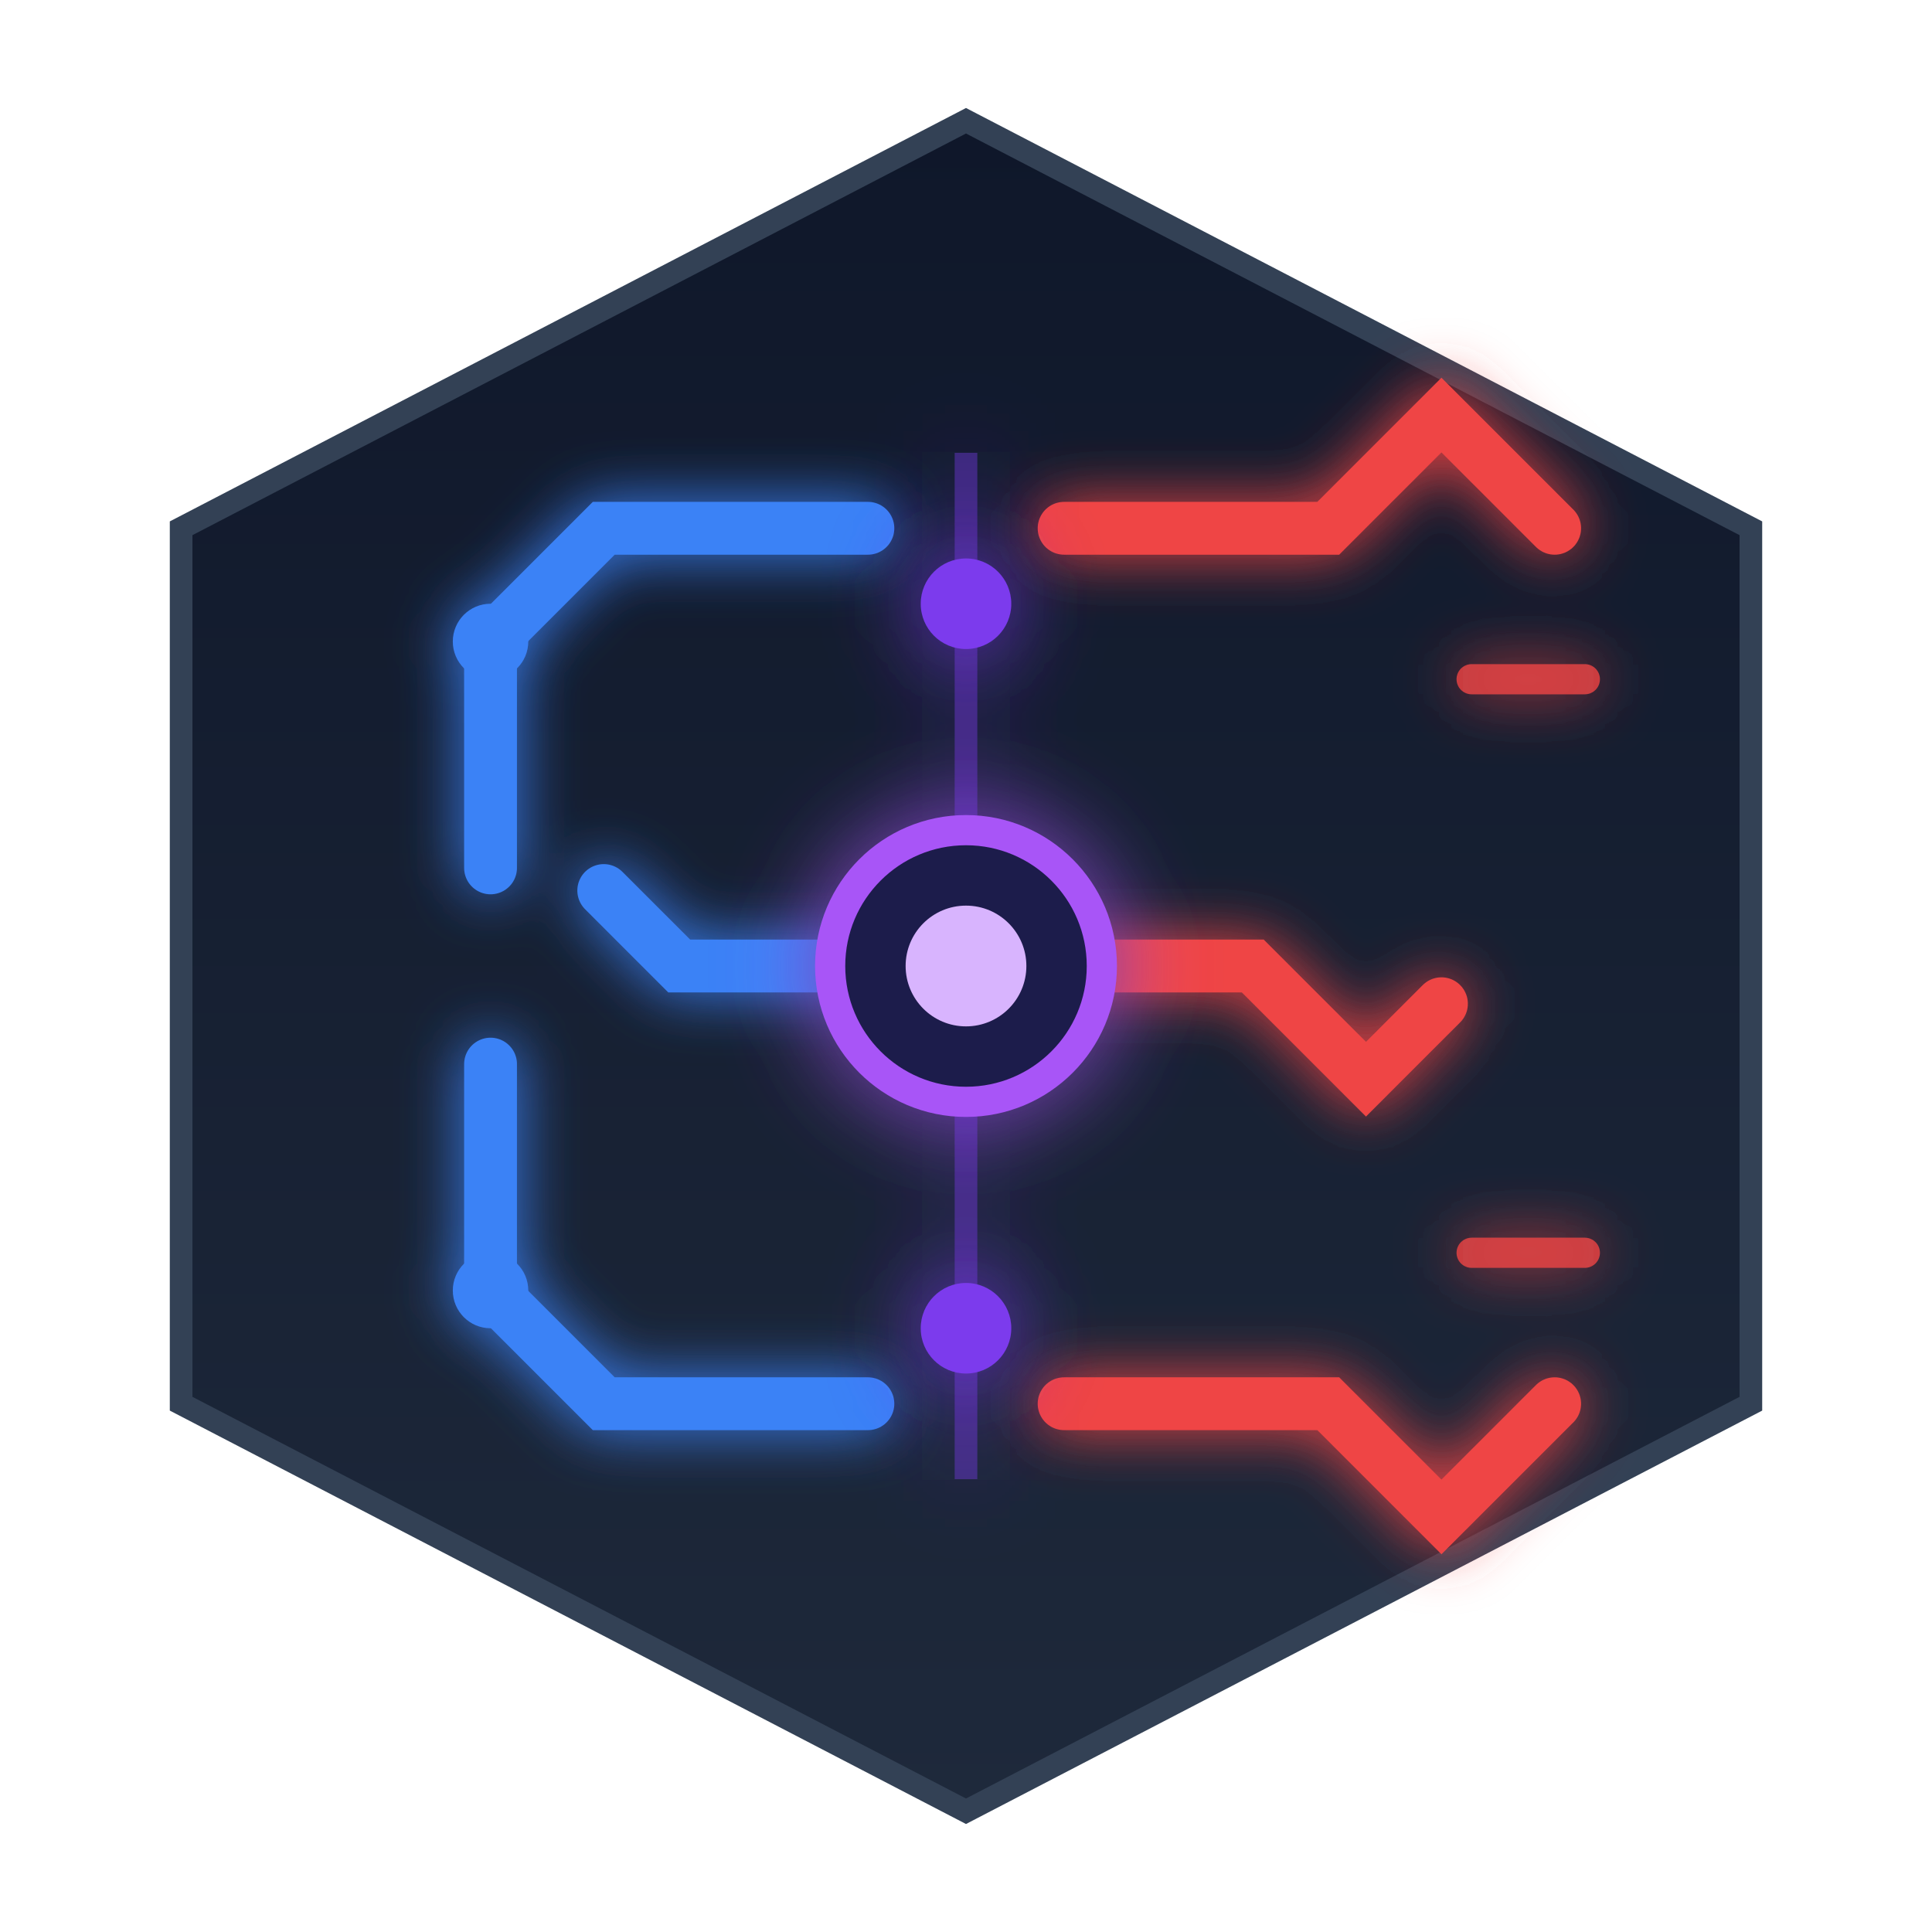
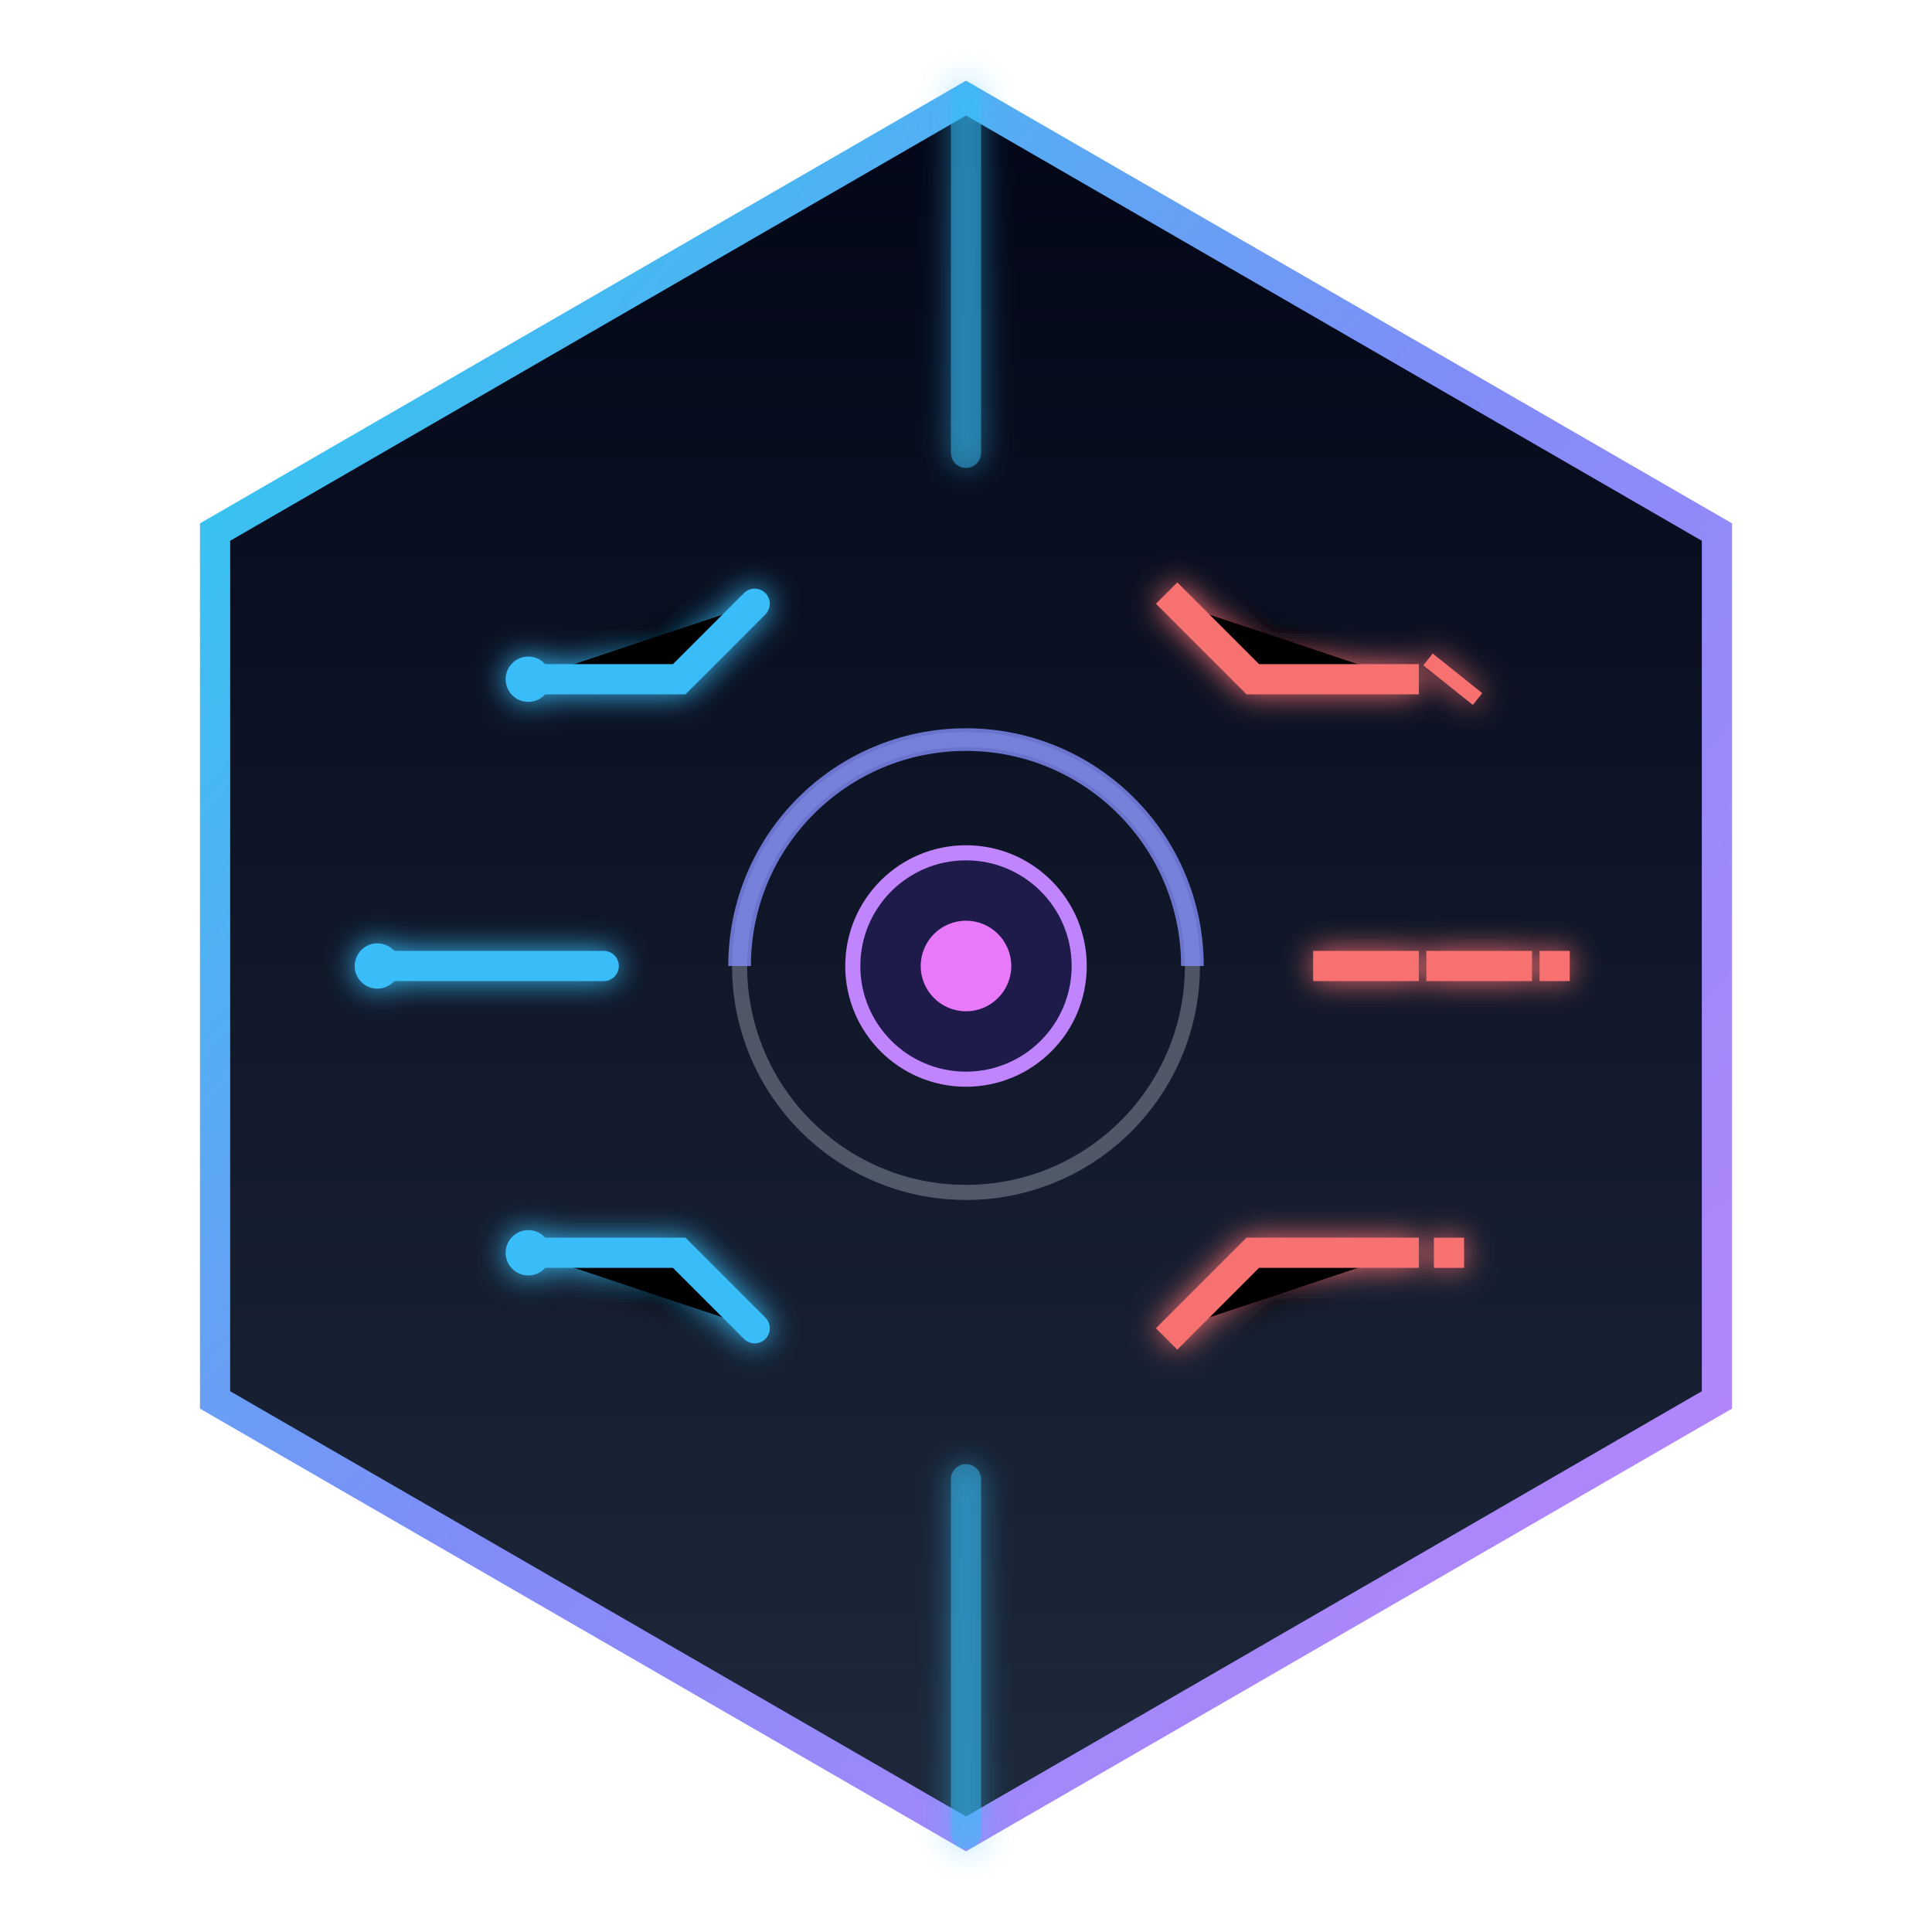
<svg xmlns="http://www.w3.org/2000/svg" viewBox="0 0 512 512" width="512" height="512">
  <defs>
-     <linearGradient id="shieldGrad" x1="0%" y1="0%" x2="0%" y2="100%">
-       <stop offset="0%" style="stop-color:#0f172a" />
+     <linearGradient id="bgGrad" x1="50%" y1="0%" x2="50%" y2="100%">
+       <stop offset="0%" style="stop-color:#020617" />
      <stop offset="100%" style="stop-color:#1e293b" />
    </linearGradient>
-     <filter id="blueGlow" x="-50%" y="-50%" width="200%" height="200%">
-       <feGaussianBlur stdDeviation="8" result="blur" />
+     <linearGradient id="rimGrad" x1="0%" y1="0%" x2="100%" y2="100%">
+       <stop offset="0%" style="stop-color:#22d3ee" />
+       <stop offset="50%" style="stop-color:#818cf8" />
+       <stop offset="100%" style="stop-color:#c084fc" />
+     </linearGradient>
+     <filter id="glowBlue" x="-50%" y="-50%" width="200%" height="200%">
+       <feGaussianBlur stdDeviation="4" result="blur" />
      <feComposite in="SourceGraphic" in2="blur" operator="over" />
    </filter>
-     <filter id="redGlow" x="-50%" y="-50%" width="200%" height="200%">
-       <feGaussianBlur stdDeviation="8" result="blur" />
-       <feComposite in="SourceGraphic" in2="blur" operator="over" />
-     </filter>
-     <filter id="coreGlow" x="-50%" y="-50%" width="200%" height="200%">
-       <feGaussianBlur stdDeviation="12" result="blur" />
+     <filter id="glowRed" x="-50%" y="-50%" width="200%" height="200%">
+       <feGaussianBlur stdDeviation="4" result="blur" />
      <feComposite in="SourceGraphic" in2="blur" operator="over" />
    </filter>
  </defs>
-   <path d="M256 32 L464 140 V372 L256 480 L48 372 V140 Z" fill="url(#shieldGrad)" stroke="#334155" stroke-width="6" />
-   <g filter="url(#blueGlow)" stroke="#3b82f6" stroke-width="14" stroke-linecap="round" fill="none">
-     <path d="M230 140 L160 140 L130 170 V230" />
-     <path d="M230 372 L160 372 L130 342 V282" />
-     <path d="M230 256 L180 256 L160 236" />
-     <circle cx="130" cy="170" r="10" fill="#3b82f6" stroke="none" />
-     <circle cx="130" cy="342" r="10" fill="#3b82f6" stroke="none" />
+   <path d="M256 26 L455 141 L455 371 L256 486 L57 371 L57 141 Z" fill="url(#bgGrad)" stroke="url(#rimGrad)" stroke-width="8" />
+   <g stroke="#38bdf8" stroke-width="8" stroke-linecap="round" filter="url(#glowBlue)">
+     <path d="M256 120 L256 26" opacity="0.5" />
+     <path d="M256 392 L256 486" opacity="0.5" />
+     <path d="M140 180 L180 180 L200 160" />
+     <circle cx="140" cy="180" r="6" fill="#38bdf8" stroke="none" />
+     <path d="M100 256 L160 256" />
+     <circle cx="100" cy="256" r="6" fill="#38bdf8" stroke="none" />
+     <path d="M140 332 L180 332 L200 352" />
+     <circle cx="140" cy="332" r="6" fill="#38bdf8" stroke="none" />
  </g>
-   <g filter="url(#redGlow)" stroke="#ef4444" stroke-width="14" stroke-linecap="round" fill="none">
-     <path d="M282 140 L352 140 L382 110 L412 140" />
-     <path d="M282 372 L352 372 L382 402 L412 372" />
-     <path d="M282 256 L332 256 L362 286 L382 266" />
-     <path d="M390 180 L420 180" stroke-width="8" opacity="0.8" />
-     <path d="M390 332 L420 332" stroke-width="8" opacity="0.8" />
+   <g stroke="#f87171" stroke-width="8" stroke-linecap="square" filter="url(#glowRed)">
+     <path d="M312 160 L332 180 L372 180" />
+     <path d="M380 176 L390 184" stroke-width="4" />
+     <path d="M352 256 L412 256" stroke-dasharray="20 10" />
+     <path d="M312 352 L332 332 L372 332" />
+     <rect x="380" y="328" width="8" height="8" fill="#f87171" stroke="none" />
  </g>
-   <g filter="url(#coreGlow)">
-     <path d="M256 120 V392" stroke="#7c3aed" stroke-width="6" stroke-opacity="0.4" />
-     <circle cx="256" cy="256" r="36" fill="#1e1b4b" stroke="#a855f7" stroke-width="8" />
-     <circle cx="256" cy="256" r="16" fill="#d8b4fe" />
-     <circle cx="256" cy="160" r="12" fill="#7c3aed" />
-     <circle cx="256" cy="352" r="12" fill="#7c3aed" />
+   <g transform="translate(256, 256)">
+     <circle r="60" fill="none" stroke="#e2e8f0" stroke-width="4" opacity="0.3" />
+     <path d="M-60 0 A60 60 0 0 1 60 0" stroke="#818cf8" stroke-width="6" fill="none" opacity="0.8" />
+     <circle r="30" fill="#1e1b4b" stroke="#c084fc" stroke-width="4" />
+     <circle r="12" fill="#e879f9" />
  </g>
</svg>
